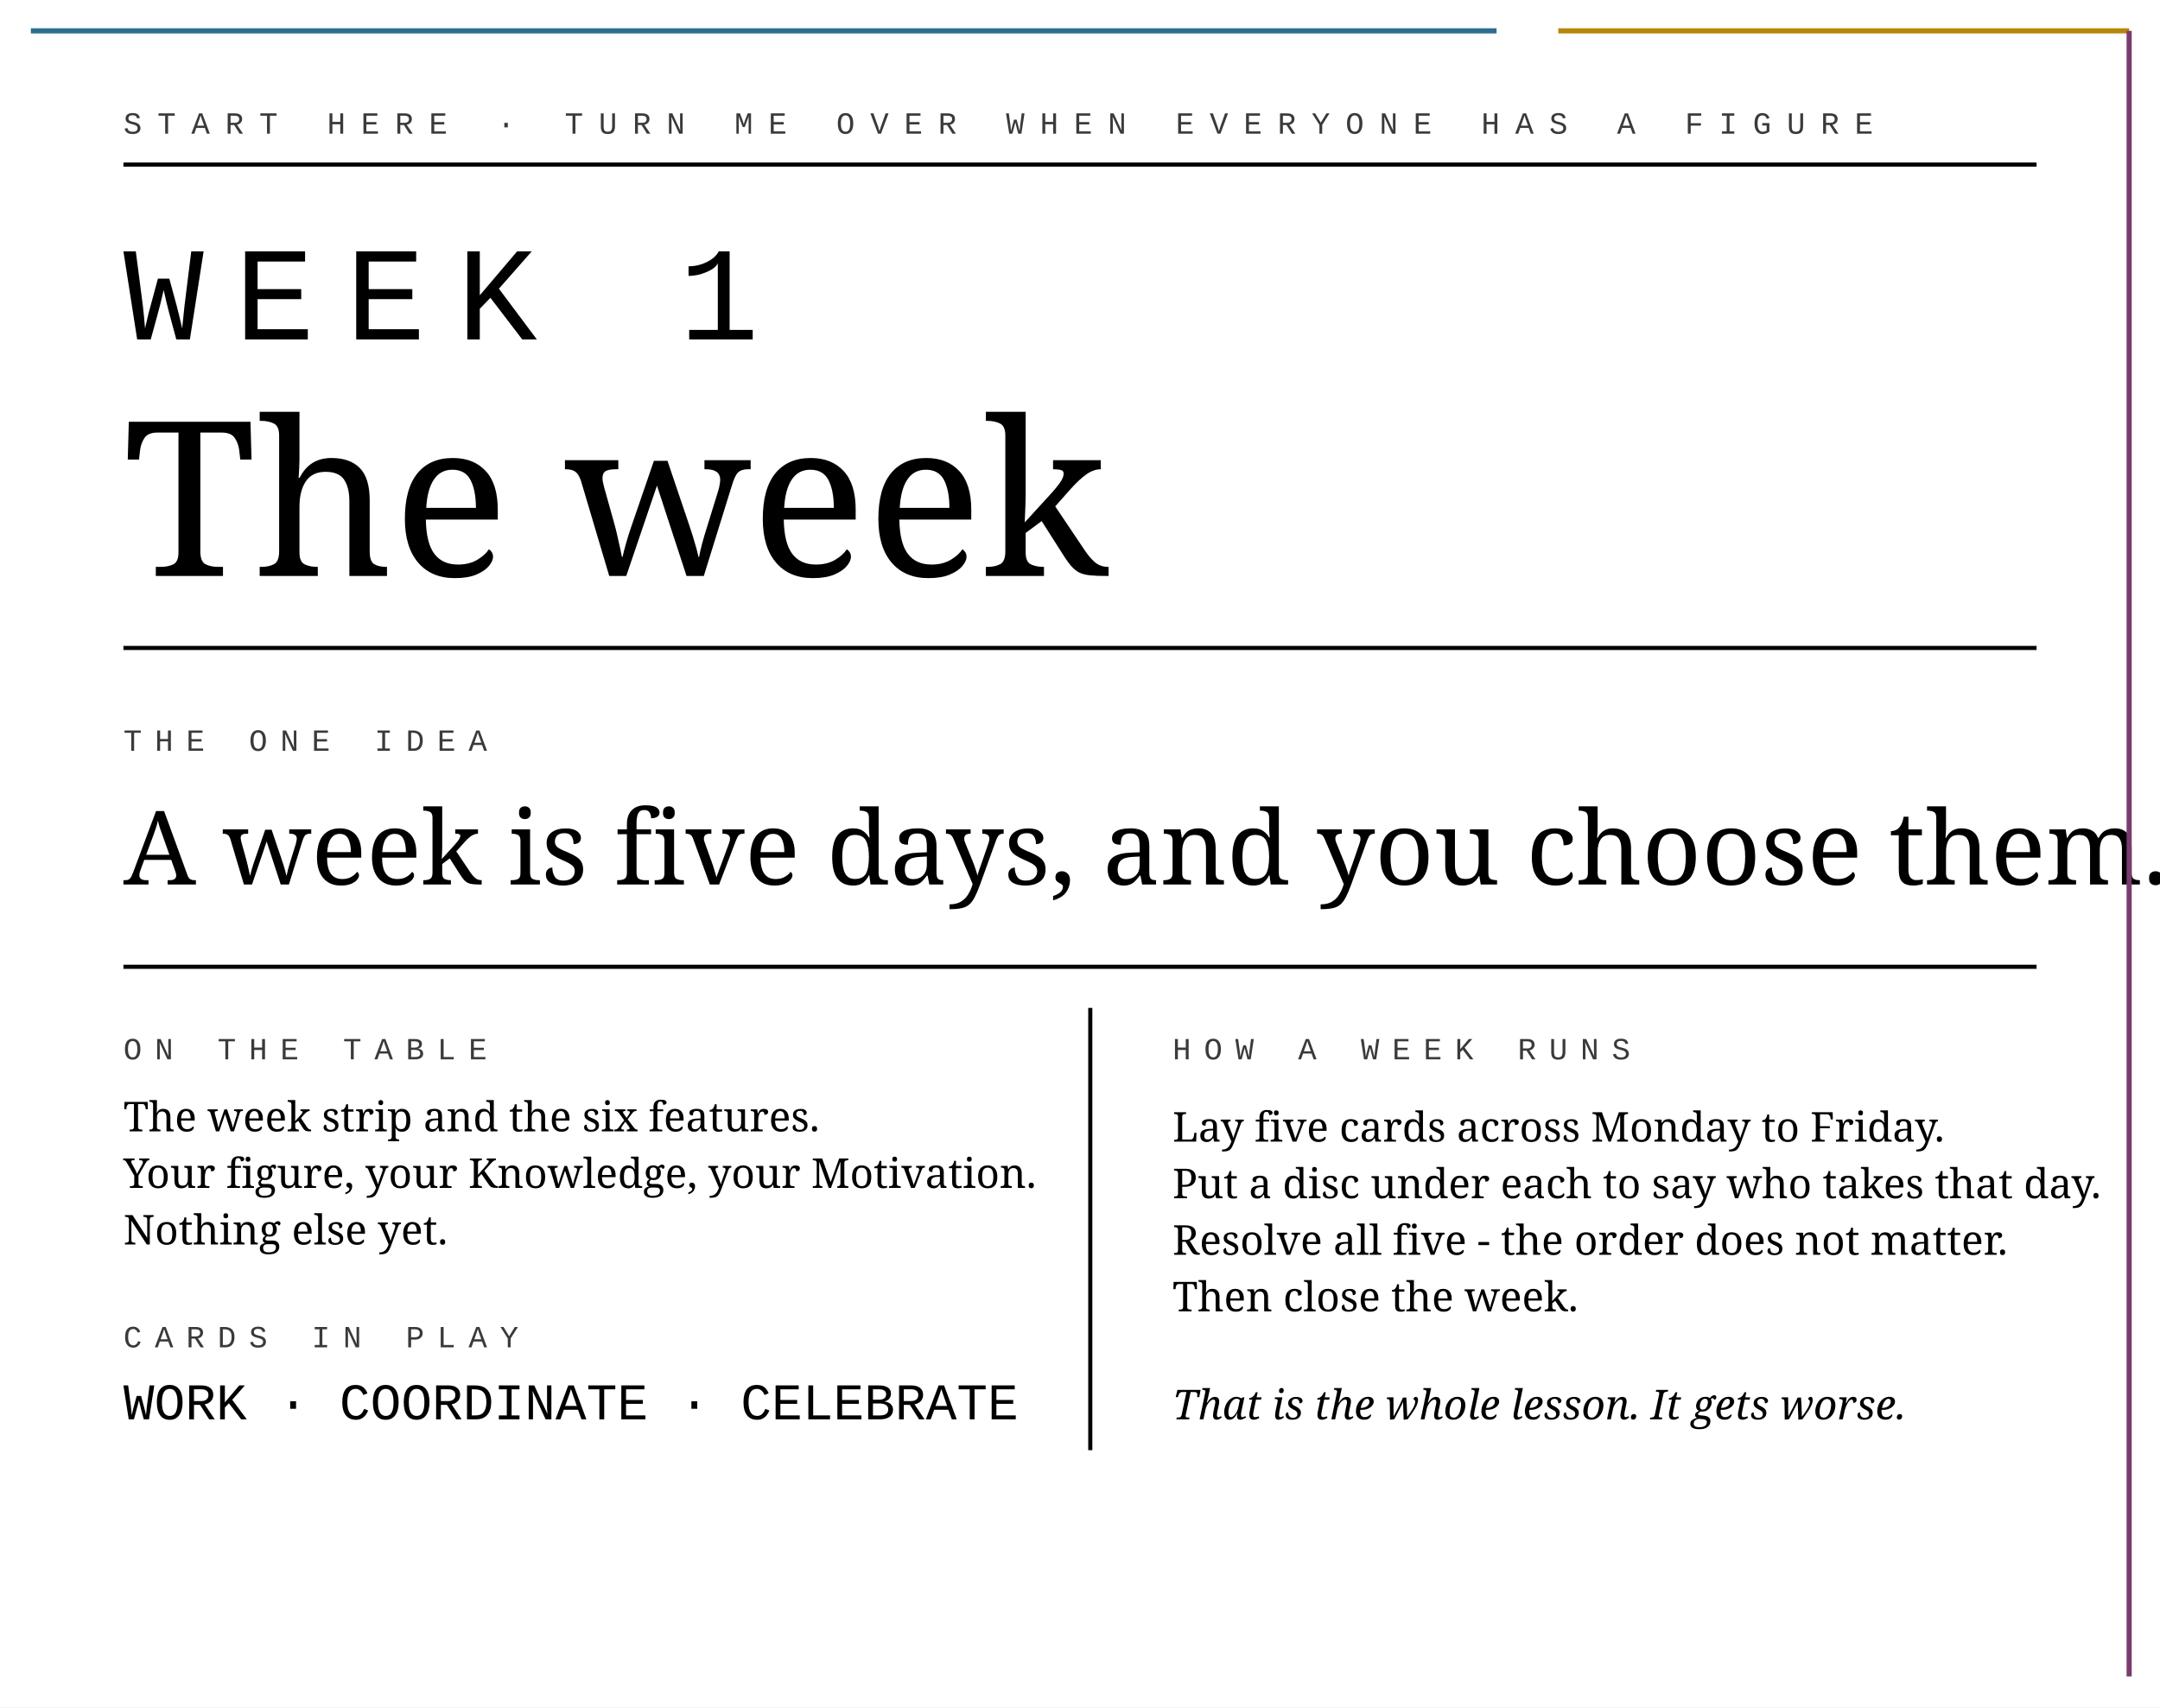
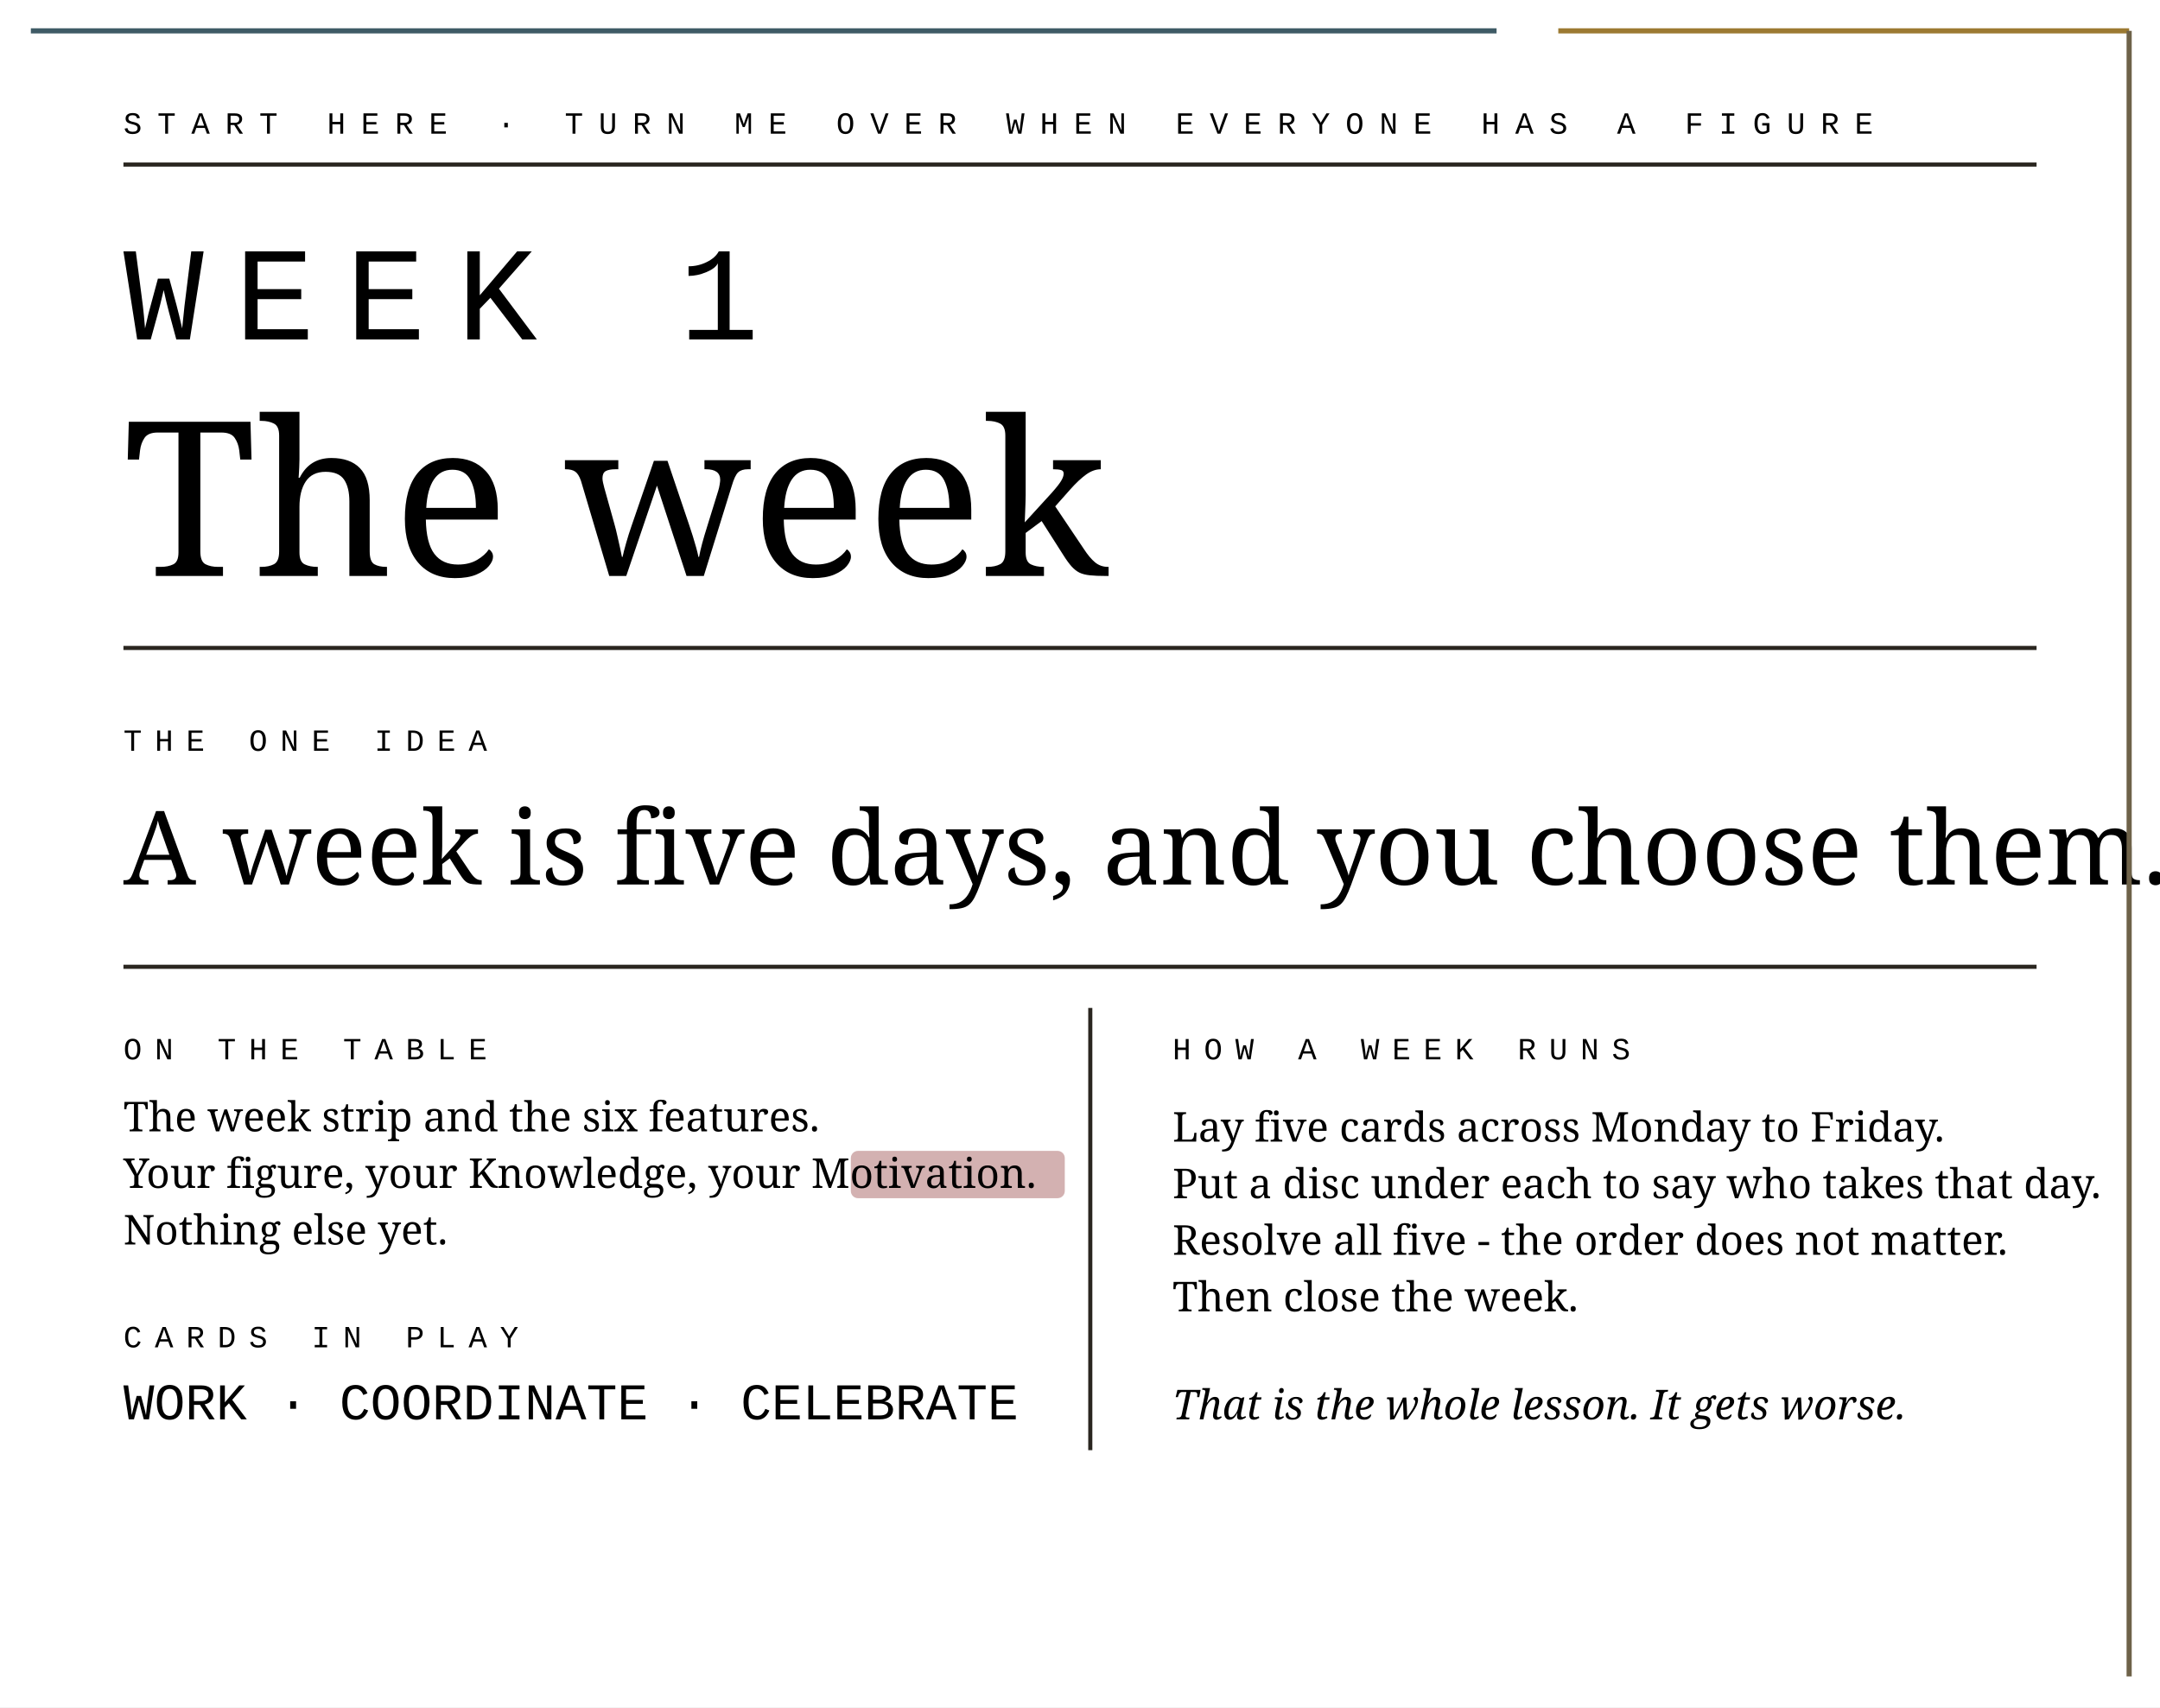
<svg xmlns="http://www.w3.org/2000/svg" width="420mm" height="332mm" viewBox="0 0 420 332">
  <style>
  .s { font-family:"EB Garamond",Garamond,Georgia,serif; fill:#000000; }
  .m { font-family:"IBM Plex Mono","Courier New",monospace; fill:#000000; }
-   .h { fill:none; stroke:#000000; stroke-width:.8; }
-   .q { fill:#3A3A3A; }
+   .h { fill:none; stroke:#2A2620; stroke-width:.8; }
+   .q { fill:#000000; }
</style>
  <rect width="420" height="332" fill="#FFFFFF" />
  <text x="24" y="26" class="m q" font-size="6" letter-spacing="3">START HERE · TURN ME OVER WHEN EVERYONE HAS A FIGURE</text>
  <line x1="24" y1="32" x2="396" y2="32" class="h" />
  <text x="24" y="66" class="m" font-size="26" letter-spacing="6">WEEK 1</text>
  <text x="24" y="112" class="s" font-size="42">The week</text>
  <line x1="24" y1="126" x2="396" y2="126" class="h" stroke-width="1.2" />
  <text x="24" y="146" class="m q" font-size="6" letter-spacing="2.5">THE ONE IDEA</text>
  <text x="24" y="172" class="s" font-size="20">A week is five days, and you choose them.</text>
  <line x1="24" y1="188" x2="396" y2="188" class="h" stroke-width=".5" />
  <text x="24" y="206" class="m q" font-size="6" letter-spacing="2.5">ON THE TABLE</text>
  <text x="24" y="220" class="s" font-size="8">The week strip and the six features.</text>
+   <rect x="165.44" y="223.8" width="41.6" height="9.2" rx="1.4" fill="#D3B1B1" />
  <text x="24" y="231" class="s" font-size="8">Your figure, your Knowledge, your Motivation.</text>
  <text x="24" y="242" class="s" font-size="8">Nothing else yet.</text>
  <text x="24" y="262" class="m q" font-size="6" letter-spacing="2.5">CARDS IN PLAY</text>
  <text x="24" y="276" class="m" font-size="10">WORK · COORDINATE · CELEBRATE</text>
  <line x1="212" y1="196" x2="212" y2="282" class="h" stroke-width=".4" />
  <text x="228" y="206" class="m q" font-size="6" letter-spacing="2.5">HOW A WEEK RUNS</text>
  <text x="228" y="222" class="s" font-size="8">Lay five cards across Monday to Friday.</text>
  <text x="228" y="233" class="s" font-size="8">Put a disc under each to say who takes that day.</text>
  <text x="228" y="244" class="s" font-size="8">Resolve all five - the order does not matter.</text>
  <text x="228" y="255" class="s" font-size="8">Then close the week.</text>
  <text x="228" y="276" class="s" font-size="8" font-style="italic">That is the whole lesson. It gets worse.</text>
-   <line x1="6" y1="6" x2="291" y2="6" stroke="#2C6E8E" stroke-width="1" />
-   <line x1="303" y1="6" x2="414" y2="6" stroke="#B8860B" stroke-width="1" />
-   <line x1="414" y1="6" x2="414" y2="326" stroke="#7A3B6D" stroke-width="1" />
+   <line x1="6" y1="6" x2="291" y2="6" stroke="#3F5B66" stroke-width="1" />
+   <line x1="303" y1="6" x2="414" y2="6" stroke="#9C7A32" stroke-width="1" />
+   <line x1="414" y1="6" x2="414" y2="326" stroke="#6E6249" stroke-width="1" />
</svg>
